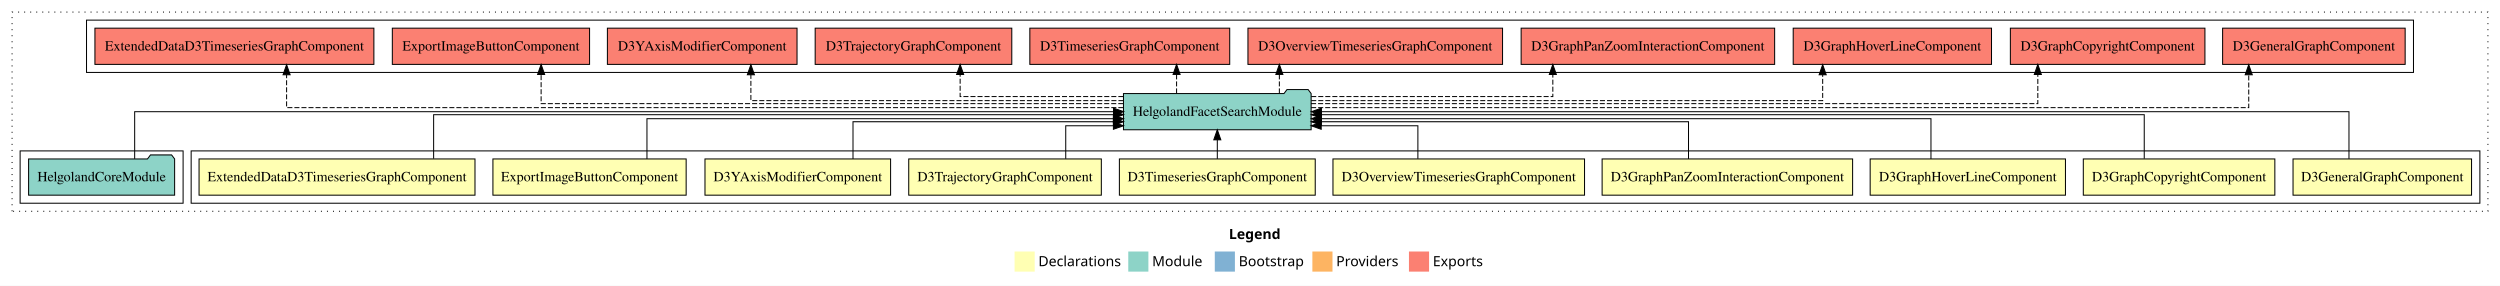
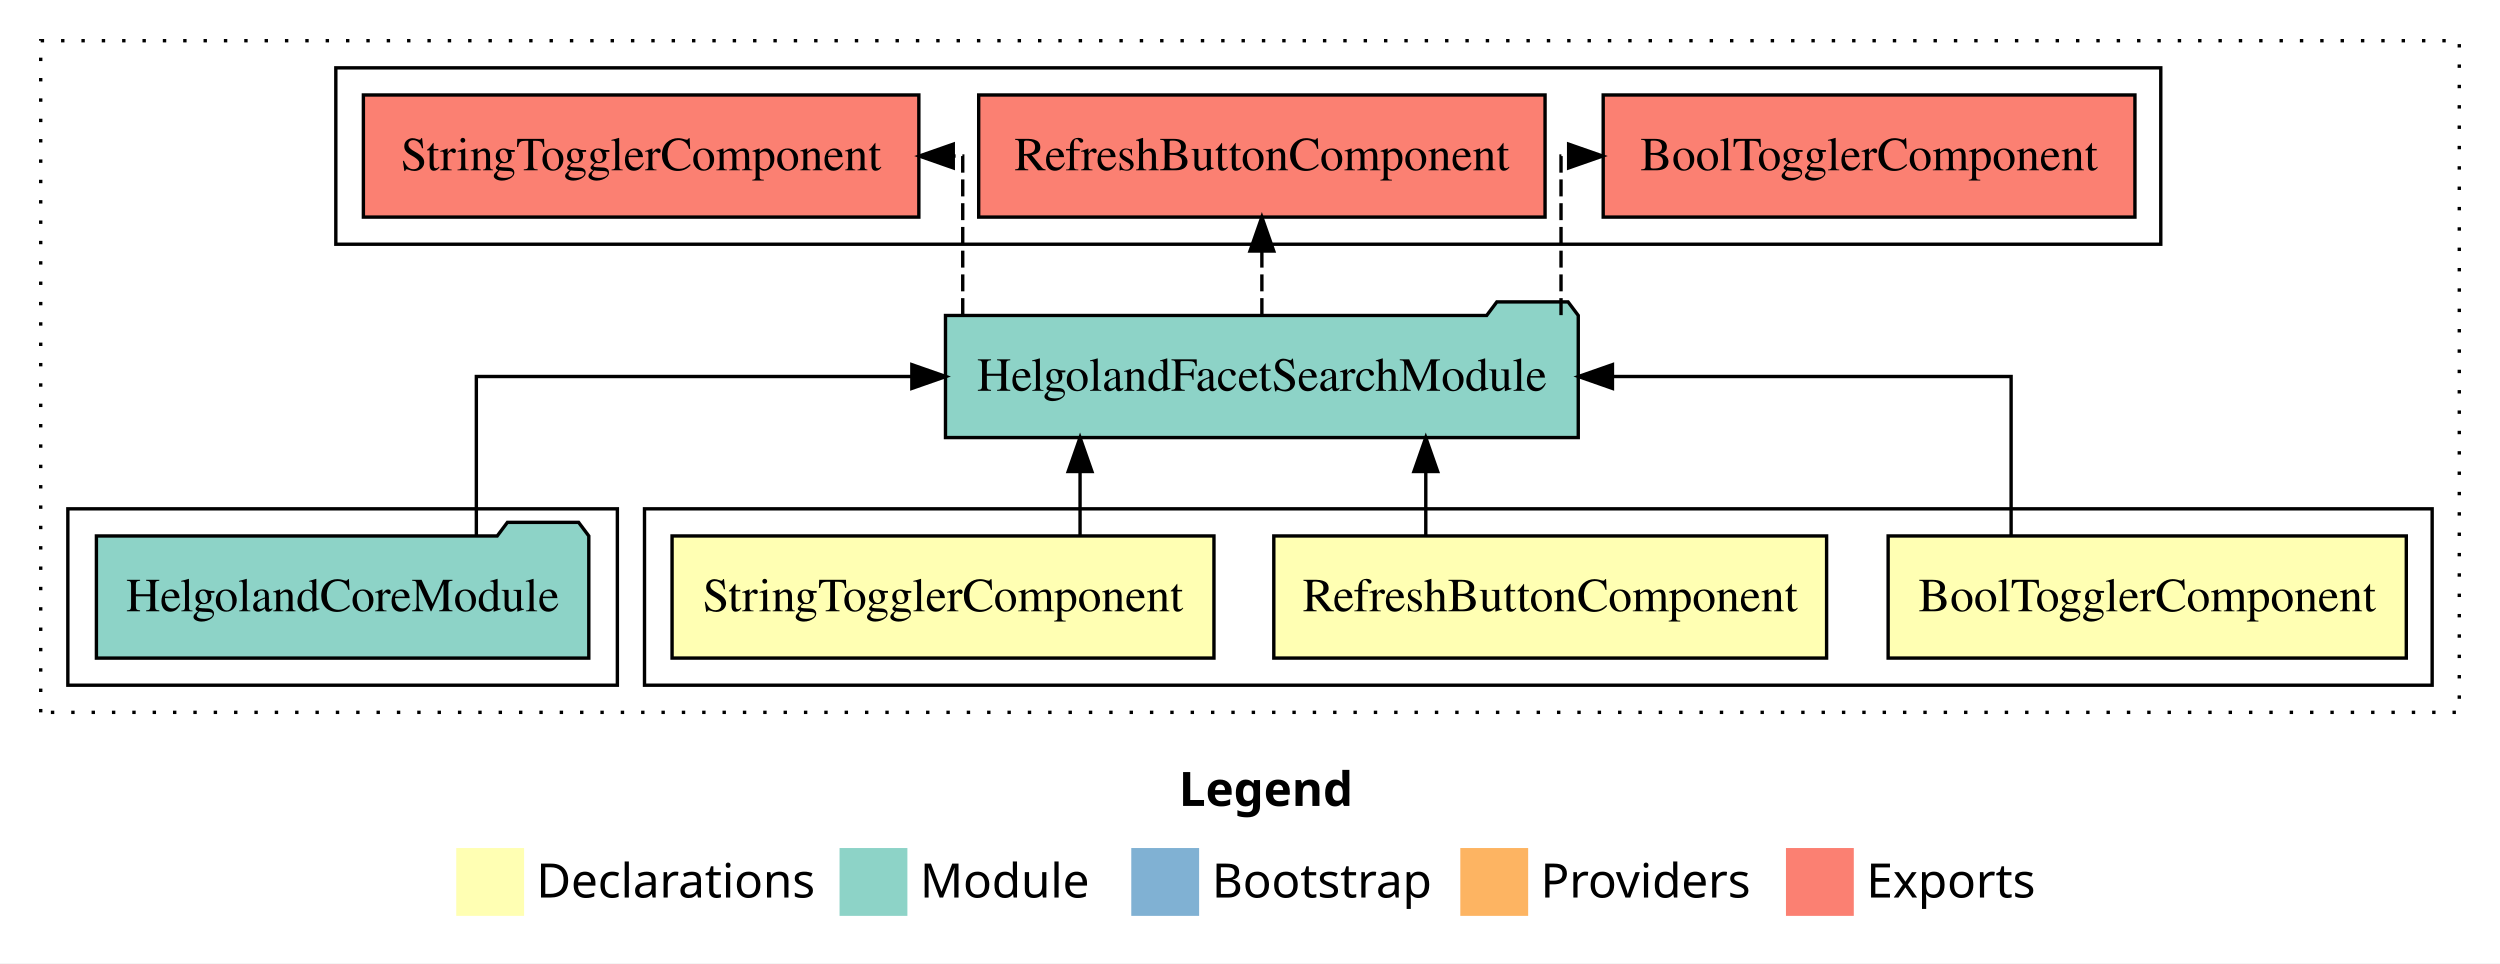
- <svg xmlns="http://www.w3.org/2000/svg" width="2485pt" height="284pt" viewBox="0.00 0.00 2485.00 284.00">
+ <svg xmlns="http://www.w3.org/2000/svg" width="737pt" height="284pt" viewBox="0.00 0.00 737.00 284.00">
  <g id="graph0" class="graph" transform="scale(1 1) rotate(0) translate(4 280)">
-     <polygon fill="#ffffff" stroke="transparent" points="-4,4 -4,-280 2481,-280 2481,4 -4,4" />
-     <text text-anchor="start" x="1217.509" y="-42.4" font-family="sans-serif" font-weight="bold" font-size="14.00" fill="#000000">Legend</text>
-     <polygon fill="#ffffb3" stroke="transparent" points="1004.5,-10 1004.5,-30 1024.5,-30 1024.5,-10 1004.5,-10" />
-     <text text-anchor="start" x="1028.129" y="-15.4" font-family="sans-serif" font-size="14.00" fill="#000000">  Declarations</text>
-     <polygon fill="#8dd3c7" stroke="transparent" points="1117.5,-10 1117.5,-30 1137.5,-30 1137.5,-10 1117.5,-10" />
-     <text text-anchor="start" x="1141.225" y="-15.4" font-family="sans-serif" font-size="14.00" fill="#000000">  Module</text>
-     <polygon fill="#80b1d3" stroke="transparent" points="1203.5,-10 1203.5,-30 1223.5,-30 1223.5,-10 1203.5,-10" />
-     <text text-anchor="start" x="1227.281" y="-15.4" font-family="sans-serif" font-size="14.00" fill="#000000">  Bootstrap</text>
-     <polygon fill="#fdb462" stroke="transparent" points="1300.5,-10 1300.5,-30 1320.5,-30 1320.5,-10 1300.5,-10" />
-     <text text-anchor="start" x="1324.173" y="-15.4" font-family="sans-serif" font-size="14.00" fill="#000000">  Providers</text>
-     <polygon fill="#fb8072" stroke="transparent" points="1396.5,-10 1396.5,-30 1416.5,-30 1416.5,-10 1396.5,-10" />
-     <text text-anchor="start" x="1420.226" y="-15.4" font-family="sans-serif" font-size="14.00" fill="#000000">  Exports</text>
+     <polygon fill="#ffffff" stroke="transparent" points="-4,4 -4,-280 733,-280 733,4 -4,4" />
+     <text text-anchor="start" x="343.509" y="-42.4" font-family="sans-serif" font-weight="bold" font-size="14.00" fill="#000000">Legend</text>
+     <polygon fill="#ffffb3" stroke="transparent" points="130.5,-10 130.5,-30 150.5,-30 150.5,-10 130.5,-10" />
+     <text text-anchor="start" x="154.129" y="-15.4" font-family="sans-serif" font-size="14.00" fill="#000000">  Declarations</text>
+     <polygon fill="#8dd3c7" stroke="transparent" points="243.5,-10 243.5,-30 263.5,-30 263.5,-10 243.5,-10" />
+     <text text-anchor="start" x="267.225" y="-15.4" font-family="sans-serif" font-size="14.00" fill="#000000">  Module</text>
+     <polygon fill="#80b1d3" stroke="transparent" points="329.5,-10 329.5,-30 349.5,-30 349.5,-10 329.5,-10" />
+     <text text-anchor="start" x="353.281" y="-15.4" font-family="sans-serif" font-size="14.00" fill="#000000">  Bootstrap</text>
+     <polygon fill="#fdb462" stroke="transparent" points="426.5,-10 426.5,-30 446.5,-30 446.5,-10 426.5,-10" />
+     <text text-anchor="start" x="450.173" y="-15.4" font-family="sans-serif" font-size="14.00" fill="#000000">  Providers</text>
+     <polygon fill="#fb8072" stroke="transparent" points="522.5,-10 522.5,-30 542.5,-30 542.5,-10 522.5,-10" />
+     <text text-anchor="start" x="546.226" y="-15.4" font-family="sans-serif" font-size="14.00" fill="#000000">  Exports</text>
    <g id="clust1" class="cluster">
-       <polygon fill="none" stroke="#000000" stroke-dasharray="1,5" points="8,-70 8,-268 2469,-268 2469,-70 8,-70" />
+       <polygon fill="none" stroke="#000000" stroke-dasharray="1,5" points="8,-70 8,-268 721,-268 721,-70 8,-70" />
    </g>
    <g id="clust2" class="cluster">
-       <polygon fill="none" stroke="#000000" points="186,-78 186,-130 2461,-130 2461,-78 186,-78" />
+       <polygon fill="none" stroke="#000000" points="186,-78 186,-130 713,-130 713,-78 186,-78" />
    </g>
-     <g id="clust13" class="cluster">
+     <g id="clust6" class="cluster">
      <polygon fill="none" stroke="#000000" points="16,-78 16,-130 178,-130 178,-78 16,-78" />
    </g>
-     <g id="clust14" class="cluster">
-       <polygon fill="none" stroke="#000000" points="82,-208 82,-260 2395,-260 2395,-208 82,-208" />
+     <g id="clust7" class="cluster">
+       <polygon fill="none" stroke="#000000" points="95,-208 95,-260 633,-260 633,-208 95,-208" />
    </g>
    <g id="node1" class="node">
-       <polygon fill="#ffffb3" stroke="#000000" points="2452.723,-122 2275.277,-122 2275.277,-86 2452.723,-86 2452.723,-122" />
-       <text text-anchor="middle" x="2364" y="-99.8" font-family="Times,serif" font-size="14.00" fill="#000000">D3GeneralGraphComponent</text>
+       <polygon fill="#ffffb3" stroke="#000000" points="705.378,-122 552.622,-122 552.622,-86 705.378,-86 705.378,-122" />
+       <text text-anchor="middle" x="629" y="-99.8" font-family="Times,serif" font-size="14.00" fill="#000000">BoolTogglerComponent</text>
    </g>
-     <g id="node11" class="node">
-       <polygon fill="#8dd3c7" stroke="#000000" points="1299.271,-187 1296.271,-191 1275.271,-191 1272.271,-187 1112.729,-187 1112.729,-151 1299.271,-151 1299.271,-187" />
-       <text text-anchor="middle" x="1206" y="-164.8" font-family="Times,serif" font-size="14.00" fill="#000000">HelgolandFacetSearchModule</text>
+     <g id="node4" class="node">
+       <polygon fill="#8dd3c7" stroke="#000000" points="461.271,-187 458.271,-191 437.271,-191 434.271,-187 274.729,-187 274.729,-151 461.271,-151 461.271,-187" />
+       <text text-anchor="middle" x="368" y="-164.8" font-family="Times,serif" font-size="14.00" fill="#000000">HelgolandFacetSearchModule</text>
    </g>
    <g id="edge1" class="edge">
-       <path fill="none" stroke="#000000" d="M2330.875,-122.106C2330.875,-141.339 2330.875,-169 2330.875,-169 2330.875,-169 1309.49,-169 1309.49,-169" />
-       <polygon fill="#000000" stroke="#000000" points="1309.49,-165.5 1299.49,-169 1309.49,-172.5 1309.49,-165.5" />
+       <path fill="none" stroke="#000000" d="M588.875,-122.106C588.875,-141.339 588.875,-169 588.875,-169 588.875,-169 471.351,-169 471.351,-169" />
+       <polygon fill="#000000" stroke="#000000" points="471.351,-165.5 461.351,-169 471.351,-172.5 471.351,-165.5" />
    </g>
    <g id="node2" class="node">
-       <polygon fill="#ffffb3" stroke="#000000" points="2257.199,-122 2066.801,-122 2066.801,-86 2257.199,-86 2257.199,-122" />
-       <text text-anchor="middle" x="2162" y="-99.8" font-family="Times,serif" font-size="14.00" fill="#000000">D3GraphCopyrightComponent</text>
+       <polygon fill="#ffffb3" stroke="#000000" points="534.482,-122 371.518,-122 371.518,-86 534.482,-86 534.482,-122" />
+       <text text-anchor="middle" x="453" y="-99.8" font-family="Times,serif" font-size="14.00" fill="#000000">RefreshButtonComponent</text>
    </g>
    <g id="edge2" class="edge">
-       <path fill="none" stroke="#000000" d="M2127.375,-122.267C2127.375,-140.555 2127.375,-166 2127.375,-166 2127.375,-166 1309.417,-166 1309.417,-166" />
-       <polygon fill="#000000" stroke="#000000" points="1309.417,-162.5 1299.417,-166 1309.417,-169.5 1309.417,-162.5" />
+       <path fill="none" stroke="#000000" d="M416.322,-122.106C416.322,-122.106 416.322,-140.991 416.322,-140.991" />
+       <polygon fill="#000000" stroke="#000000" points="412.822,-140.991 416.322,-150.991 419.822,-140.991 412.822,-140.991" />
    </g>
    <g id="node3" class="node">
-       <polygon fill="#ffffb3" stroke="#000000" points="2049.06,-122 1854.94,-122 1854.94,-86 2049.06,-86 2049.06,-122" />
-       <text text-anchor="middle" x="1952" y="-99.8" font-family="Times,serif" font-size="14.00" fill="#000000">D3GraphHoverLineComponent</text>
+       <polygon fill="#ffffb3" stroke="#000000" points="353.875,-122 194.125,-122 194.125,-86 353.875,-86 353.875,-122" />
+       <text text-anchor="middle" x="274" y="-99.8" font-family="Times,serif" font-size="14.00" fill="#000000">StringTogglerComponent</text>
    </g>
    <g id="edge3" class="edge">
-       <path fill="none" stroke="#000000" d="M1915.375,-122.034C1915.375,-139.06 1915.375,-162 1915.375,-162 1915.375,-162 1309.468,-162 1309.468,-162" />
-       <polygon fill="#000000" stroke="#000000" points="1309.468,-158.5 1299.468,-162 1309.468,-165.5 1309.468,-158.5" />
+       <path fill="none" stroke="#000000" d="M314.401,-122.106C314.401,-122.106 314.401,-140.991 314.401,-140.991" />
+       <polygon fill="#000000" stroke="#000000" points="310.901,-140.991 314.401,-150.991 317.901,-140.991 310.901,-140.991" />
    </g>
-     <g id="node4" class="node">
-       <polygon fill="#ffffb3" stroke="#000000" points="1837.498,-122 1588.502,-122 1588.502,-86 1837.498,-86 1837.498,-122" />
-       <text text-anchor="middle" x="1713" y="-99.8" font-family="Times,serif" font-size="14.00" fill="#000000">D3GraphPanZoomInteractionComponent</text>
+     <g id="node6" class="node">
+       <polygon fill="#fb8072" stroke="#000000" points="625.379,-252 468.622,-252 468.622,-216 625.379,-216 625.379,-252" />
+       <text text-anchor="middle" x="547" y="-229.8" font-family="Times,serif" font-size="14.00" fill="#000000">BoolTogglerComponent </text>
    </g>
-     <g id="edge4" class="edge">
-       <path fill="none" stroke="#000000" d="M1674.375,-122.009C1674.375,-138.049 1674.375,-159 1674.375,-159 1674.375,-159 1309.376,-159 1309.376,-159" />
-       <polygon fill="#000000" stroke="#000000" points="1309.376,-155.5 1299.376,-159 1309.376,-162.5 1309.376,-155.5" />
+     <g id="edge5" class="edge">
+       <path fill="none" stroke="#000000" stroke-dasharray="5,2" d="M456.188,-187.106C456.188,-206.339 456.188,-234 456.188,-234 456.188,-234 458.435,-234 458.435,-234" />
+       <polygon fill="#000000" stroke="#000000" points="458.435,-237.5 468.435,-234 458.435,-230.5 458.435,-237.5" />
+     </g>
+     <g id="node7" class="node">
+       <polygon fill="#fb8072" stroke="#000000" points="451.483,-252 284.517,-252 284.517,-216 451.483,-216 451.483,-252" />
+       <text text-anchor="middle" x="368" y="-229.8" font-family="Times,serif" font-size="14.00" fill="#000000">RefreshButtonComponent </text>
+     </g>
+     <g id="edge6" class="edge">
+       <path fill="none" stroke="#000000" stroke-dasharray="5,2" d="M368,-187.106C368,-187.106 368,-205.991 368,-205.991" />
+       <polygon fill="#000000" stroke="#000000" points="364.5,-205.991 368,-215.991 371.5,-205.991 364.5,-205.991" />
+     </g>
+     <g id="node8" class="node">
+       <polygon fill="#fb8072" stroke="#000000" points="266.876,-252 103.124,-252 103.124,-216 266.876,-216 266.876,-252" />
+       <text text-anchor="middle" x="185" y="-229.8" font-family="Times,serif" font-size="14.00" fill="#000000">StringTogglerComponent </text>
+     </g>
+     <g id="edge7" class="edge">
+       <path fill="none" stroke="#000000" stroke-dasharray="5,2" d="M279.812,-187.106C279.812,-206.339 279.812,-234 279.812,-234 279.812,-234 277.025,-234 277.025,-234" />
+       <polygon fill="#000000" stroke="#000000" points="277.025,-230.5 267.025,-234 277.025,-237.5 277.025,-230.5" />
    </g>
    <g id="node5" class="node">
-       <polygon fill="#ffffb3" stroke="#000000" points="1571.032,-122 1320.968,-122 1320.968,-86 1571.032,-86 1571.032,-122" />
-       <text text-anchor="middle" x="1446" y="-99.8" font-family="Times,serif" font-size="14.00" fill="#000000">D3OverviewTimeseriesGraphComponent</text>
-     </g>
-     <g id="edge5" class="edge">
-       <path fill="none" stroke="#000000" d="M1405.375,-122.124C1405.375,-136.783 1405.375,-155 1405.375,-155 1405.375,-155 1309.266,-155 1309.266,-155" />
-       <polygon fill="#000000" stroke="#000000" points="1309.266,-151.5 1299.266,-155 1309.266,-158.5 1309.266,-151.5" />
-     </g>
-     <g id="node6" class="node">
-       <polygon fill="#ffffb3" stroke="#000000" points="1303.339,-122 1108.661,-122 1108.661,-86 1303.339,-86 1303.339,-122" />
-       <text text-anchor="middle" x="1206" y="-99.8" font-family="Times,serif" font-size="14.00" fill="#000000">D3TimeseriesGraphComponent</text>
-     </g>
-     <g id="edge6" class="edge">
-       <path fill="none" stroke="#000000" d="M1206,-122.106C1206,-122.106 1206,-140.991 1206,-140.991" />
-       <polygon fill="#000000" stroke="#000000" points="1202.5,-140.991 1206,-150.991 1209.5,-140.991 1202.5,-140.991" />
-     </g>
-     <g id="node7" class="node">
-       <polygon fill="#ffffb3" stroke="#000000" points="1090.72,-122 899.28,-122 899.28,-86 1090.72,-86 1090.72,-122" />
-       <text text-anchor="middle" x="995" y="-99.8" font-family="Times,serif" font-size="14.00" fill="#000000">D3TrajectoryGraphComponent</text>
-     </g>
-     <g id="edge7" class="edge">
-       <path fill="none" stroke="#000000" d="M1055.345,-122.124C1055.345,-136.783 1055.345,-155 1055.345,-155 1055.345,-155 1102.731,-155 1102.731,-155" />
-       <polygon fill="#000000" stroke="#000000" points="1102.731,-158.5 1112.731,-155 1102.731,-151.5 1102.731,-158.5" />
-     </g>
-     <g id="node8" class="node">
-       <polygon fill="#ffffb3" stroke="#000000" points="881.249,-122 696.751,-122 696.751,-86 881.249,-86 881.249,-122" />
-       <text text-anchor="middle" x="789" y="-99.8" font-family="Times,serif" font-size="14.00" fill="#000000">D3YAxisModifierComponent</text>
-     </g>
-     <g id="edge8" class="edge">
-       <path fill="none" stroke="#000000" d="M843.882,-122.009C843.882,-138.049 843.882,-159 843.882,-159 843.882,-159 1102.746,-159 1102.746,-159" />
-       <polygon fill="#000000" stroke="#000000" points="1102.746,-162.5 1112.746,-159 1102.746,-155.5 1102.746,-162.5" />
-     </g>
-     <g id="node9" class="node">
-       <polygon fill="#ffffb3" stroke="#000000" points="678.035,-122 485.965,-122 485.965,-86 678.035,-86 678.035,-122" />
-       <text text-anchor="middle" x="582" y="-99.8" font-family="Times,serif" font-size="14.00" fill="#000000">ExportImageButtonComponent</text>
-     </g>
-     <g id="edge9" class="edge">
-       <path fill="none" stroke="#000000" d="M639.071,-122.034C639.071,-139.06 639.071,-162 639.071,-162 639.071,-162 1102.701,-162 1102.701,-162" />
-       <polygon fill="#000000" stroke="#000000" points="1102.701,-165.5 1112.701,-162 1102.701,-158.5 1102.701,-165.5" />
-     </g>
-     <g id="node10" class="node">
-       <polygon fill="#ffffb3" stroke="#000000" points="468.138,-122 193.862,-122 193.862,-86 468.138,-86 468.138,-122" />
-       <text text-anchor="middle" x="331" y="-99.8" font-family="Times,serif" font-size="14.00" fill="#000000">ExtendedDataD3TimeseriesGraphComponent</text>
-     </g>
-     <g id="edge10" class="edge">
-       <path fill="none" stroke="#000000" d="M427.026,-122.267C427.026,-140.555 427.026,-166 427.026,-166 427.026,-166 1102.811,-166 1102.811,-166" />
-       <polygon fill="#000000" stroke="#000000" points="1102.811,-169.5 1112.811,-166 1102.811,-162.5 1102.811,-169.5" />
-     </g>
-     <g id="node13" class="node">
-       <polygon fill="#fb8072" stroke="#000000" points="2386.722,-252 2205.278,-252 2205.278,-216 2386.722,-216 2386.722,-252" />
-       <text text-anchor="middle" x="2296" y="-229.8" font-family="Times,serif" font-size="14.00" fill="#000000">D3GeneralGraphComponent </text>
-     </g>
-     <g id="edge12" class="edge">
-       <path fill="none" stroke="#000000" stroke-dasharray="5,2" d="M1299.246,-173C1551.98,-173 2231.244,-173 2231.244,-173 2231.244,-173 2231.244,-205.698 2231.244,-205.698" />
-       <polygon fill="#000000" stroke="#000000" points="2227.744,-205.698 2231.244,-215.698 2234.744,-205.698 2227.744,-205.698" />
-     </g>
-     <g id="node14" class="node">
-       <polygon fill="#fb8072" stroke="#000000" points="2187.699,-252 1994.301,-252 1994.301,-216 2187.699,-216 2187.699,-252" />
-       <text text-anchor="middle" x="2091" y="-229.8" font-family="Times,serif" font-size="14.00" fill="#000000">D3GraphCopyrightComponent </text>
-     </g>
-     <g id="edge13" class="edge">
-       <path fill="none" stroke="#000000" stroke-dasharray="5,2" d="M1299.161,-177C1513.159,-177 2021.59,-177 2021.59,-177 2021.59,-177 2021.59,-205.965 2021.59,-205.965" />
-       <polygon fill="#000000" stroke="#000000" points="2018.09,-205.965 2021.59,-215.965 2025.09,-205.965 2018.09,-205.965" />
-     </g>
-     <g id="node15" class="node">
-       <polygon fill="#fb8072" stroke="#000000" points="1975.561,-252 1778.439,-252 1778.439,-216 1975.561,-216 1975.561,-252" />
-       <text text-anchor="middle" x="1877" y="-229.8" font-family="Times,serif" font-size="14.00" fill="#000000">D3GraphHoverLineComponent </text>
-     </g>
-     <g id="edge14" class="edge">
-       <path fill="none" stroke="#000000" stroke-dasharray="5,2" d="M1299.361,-180C1468.377,-180 1807.734,-180 1807.734,-180 1807.734,-180 1807.734,-205.718 1807.734,-205.718" />
-       <polygon fill="#000000" stroke="#000000" points="1804.235,-205.718 1807.734,-215.718 1811.235,-205.718 1804.235,-205.718" />
-     </g>
-     <g id="node16" class="node">
-       <polygon fill="#fb8072" stroke="#000000" points="1759.998,-252 1508.002,-252 1508.002,-216 1759.998,-216 1759.998,-252" />
-       <text text-anchor="middle" x="1634" y="-229.8" font-family="Times,serif" font-size="14.00" fill="#000000">D3GraphPanZoomInteractionComponent </text>
-     </g>
-     <g id="edge15" class="edge">
-       <path fill="none" stroke="#000000" stroke-dasharray="5,2" d="M1299.344,-184C1398.008,-184 1539.509,-184 1539.509,-184 1539.509,-184 1539.509,-205.949 1539.509,-205.949" />
-       <polygon fill="#000000" stroke="#000000" points="1536.009,-205.949 1539.509,-215.949 1543.009,-205.949 1536.009,-205.949" />
-     </g>
-     <g id="node17" class="node">
-       <polygon fill="#fb8072" stroke="#000000" points="1489.533,-252 1236.467,-252 1236.467,-216 1489.533,-216 1489.533,-252" />
-       <text text-anchor="middle" x="1363" y="-229.8" font-family="Times,serif" font-size="14.00" fill="#000000">D3OverviewTimeseriesGraphComponent </text>
-     </g>
-     <g id="edge16" class="edge">
-       <path fill="none" stroke="#000000" stroke-dasharray="5,2" d="M1267.685,-187.106C1267.685,-187.106 1267.685,-205.991 1267.685,-205.991" />
-       <polygon fill="#000000" stroke="#000000" points="1264.185,-205.991 1267.685,-215.991 1271.185,-205.991 1264.185,-205.991" />
-     </g>
-     <g id="node18" class="node">
-       <polygon fill="#fb8072" stroke="#000000" points="1218.339,-252 1019.661,-252 1019.661,-216 1218.339,-216 1218.339,-252" />
-       <text text-anchor="middle" x="1119" y="-229.8" font-family="Times,serif" font-size="14.00" fill="#000000">D3TimeseriesGraphComponent </text>
-     </g>
-     <g id="edge17" class="edge">
-       <path fill="none" stroke="#000000" stroke-dasharray="5,2" d="M1165.517,-187.106C1165.517,-187.106 1165.517,-205.991 1165.517,-205.991" />
-       <polygon fill="#000000" stroke="#000000" points="1162.017,-205.991 1165.517,-215.991 1169.017,-205.991 1162.017,-205.991" />
-     </g>
-     <g id="node19" class="node">
-       <polygon fill="#fb8072" stroke="#000000" points="1001.72,-252 806.28,-252 806.28,-216 1001.72,-216 1001.72,-252" />
-       <text text-anchor="middle" x="904" y="-229.8" font-family="Times,serif" font-size="14.00" fill="#000000">D3TrajectoryGraphComponent </text>
-     </g>
-     <g id="edge18" class="edge">
-       <path fill="none" stroke="#000000" stroke-dasharray="5,2" d="M1112.628,-184C1039.606,-184 950.375,-184 950.375,-184 950.375,-184 950.375,-205.949 950.375,-205.949" />
-       <polygon fill="#000000" stroke="#000000" points="946.875,-205.949 950.375,-215.949 953.875,-205.949 946.875,-205.949" />
-     </g>
-     <g id="node20" class="node">
-       <polygon fill="#fb8072" stroke="#000000" points="788.249,-252 599.751,-252 599.751,-216 788.249,-216 788.249,-252" />
-       <text text-anchor="middle" x="694" y="-229.8" font-family="Times,serif" font-size="14.00" fill="#000000">D3YAxisModifierComponent </text>
-     </g>
-     <g id="edge19" class="edge">
-       <path fill="none" stroke="#000000" stroke-dasharray="5,2" d="M1112.736,-180C977.35,-180 742.375,-180 742.375,-180 742.375,-180 742.375,-205.718 742.375,-205.718" />
-       <polygon fill="#000000" stroke="#000000" points="738.875,-205.718 742.375,-215.718 745.875,-205.718 738.875,-205.718" />
-     </g>
-     <g id="node21" class="node">
-       <polygon fill="#fb8072" stroke="#000000" points="582.034,-252 385.966,-252 385.966,-216 582.034,-216 582.034,-252" />
-       <text text-anchor="middle" x="484" y="-229.8" font-family="Times,serif" font-size="14.00" fill="#000000">ExportImageButtonComponent </text>
-     </g>
-     <g id="edge20" class="edge">
-       <path fill="none" stroke="#000000" stroke-dasharray="5,2" d="M1112.544,-177C927.862,-177 533.875,-177 533.875,-177 533.875,-177 533.875,-205.965 533.875,-205.965" />
-       <polygon fill="#000000" stroke="#000000" points="530.375,-205.965 533.875,-215.965 537.375,-205.965 530.375,-205.965" />
-     </g>
-     <g id="node22" class="node">
-       <polygon fill="#fb8072" stroke="#000000" points="367.638,-252 90.362,-252 90.362,-216 367.638,-216 367.638,-252" />
-       <text text-anchor="middle" x="229" y="-229.8" font-family="Times,serif" font-size="14.00" fill="#000000">ExtendedDataD3TimeseriesGraphComponent </text>
-     </g>
-     <g id="edge21" class="edge">
-       <path fill="none" stroke="#000000" stroke-dasharray="5,2" d="M1112.632,-173C877.735,-173 280.875,-173 280.875,-173 280.875,-173 280.875,-205.698 280.875,-205.698" />
-       <polygon fill="#000000" stroke="#000000" points="277.375,-205.698 280.875,-215.698 284.375,-205.698 277.375,-205.698" />
-     </g>
-     <g id="node12" class="node">
      <polygon fill="#8dd3c7" stroke="#000000" points="169.579,-122 166.579,-126 145.579,-126 142.579,-122 24.421,-122 24.421,-86 169.579,-86 169.579,-122" />
      <text text-anchor="middle" x="97" y="-99.8" font-family="Times,serif" font-size="14.00" fill="#000000">HelgolandCoreModule</text>
    </g>
-     <g id="edge11" class="edge">
-       <path fill="none" stroke="#000000" d="M129.86,-122.106C129.86,-141.339 129.86,-169 129.86,-169 129.86,-169 1102.85,-169 1102.85,-169" />
-       <polygon fill="#000000" stroke="#000000" points="1102.85,-172.5 1112.85,-169 1102.85,-165.5 1102.85,-172.5" />
+     <g id="edge4" class="edge">
+       <path fill="none" stroke="#000000" d="M136.426,-122.106C136.426,-141.339 136.426,-169 136.426,-169 136.426,-169 264.811,-169 264.811,-169" />
+       <polygon fill="#000000" stroke="#000000" points="264.811,-172.5 274.811,-169 264.811,-165.5 264.811,-172.5" />
    </g>
  </g>
</svg>
